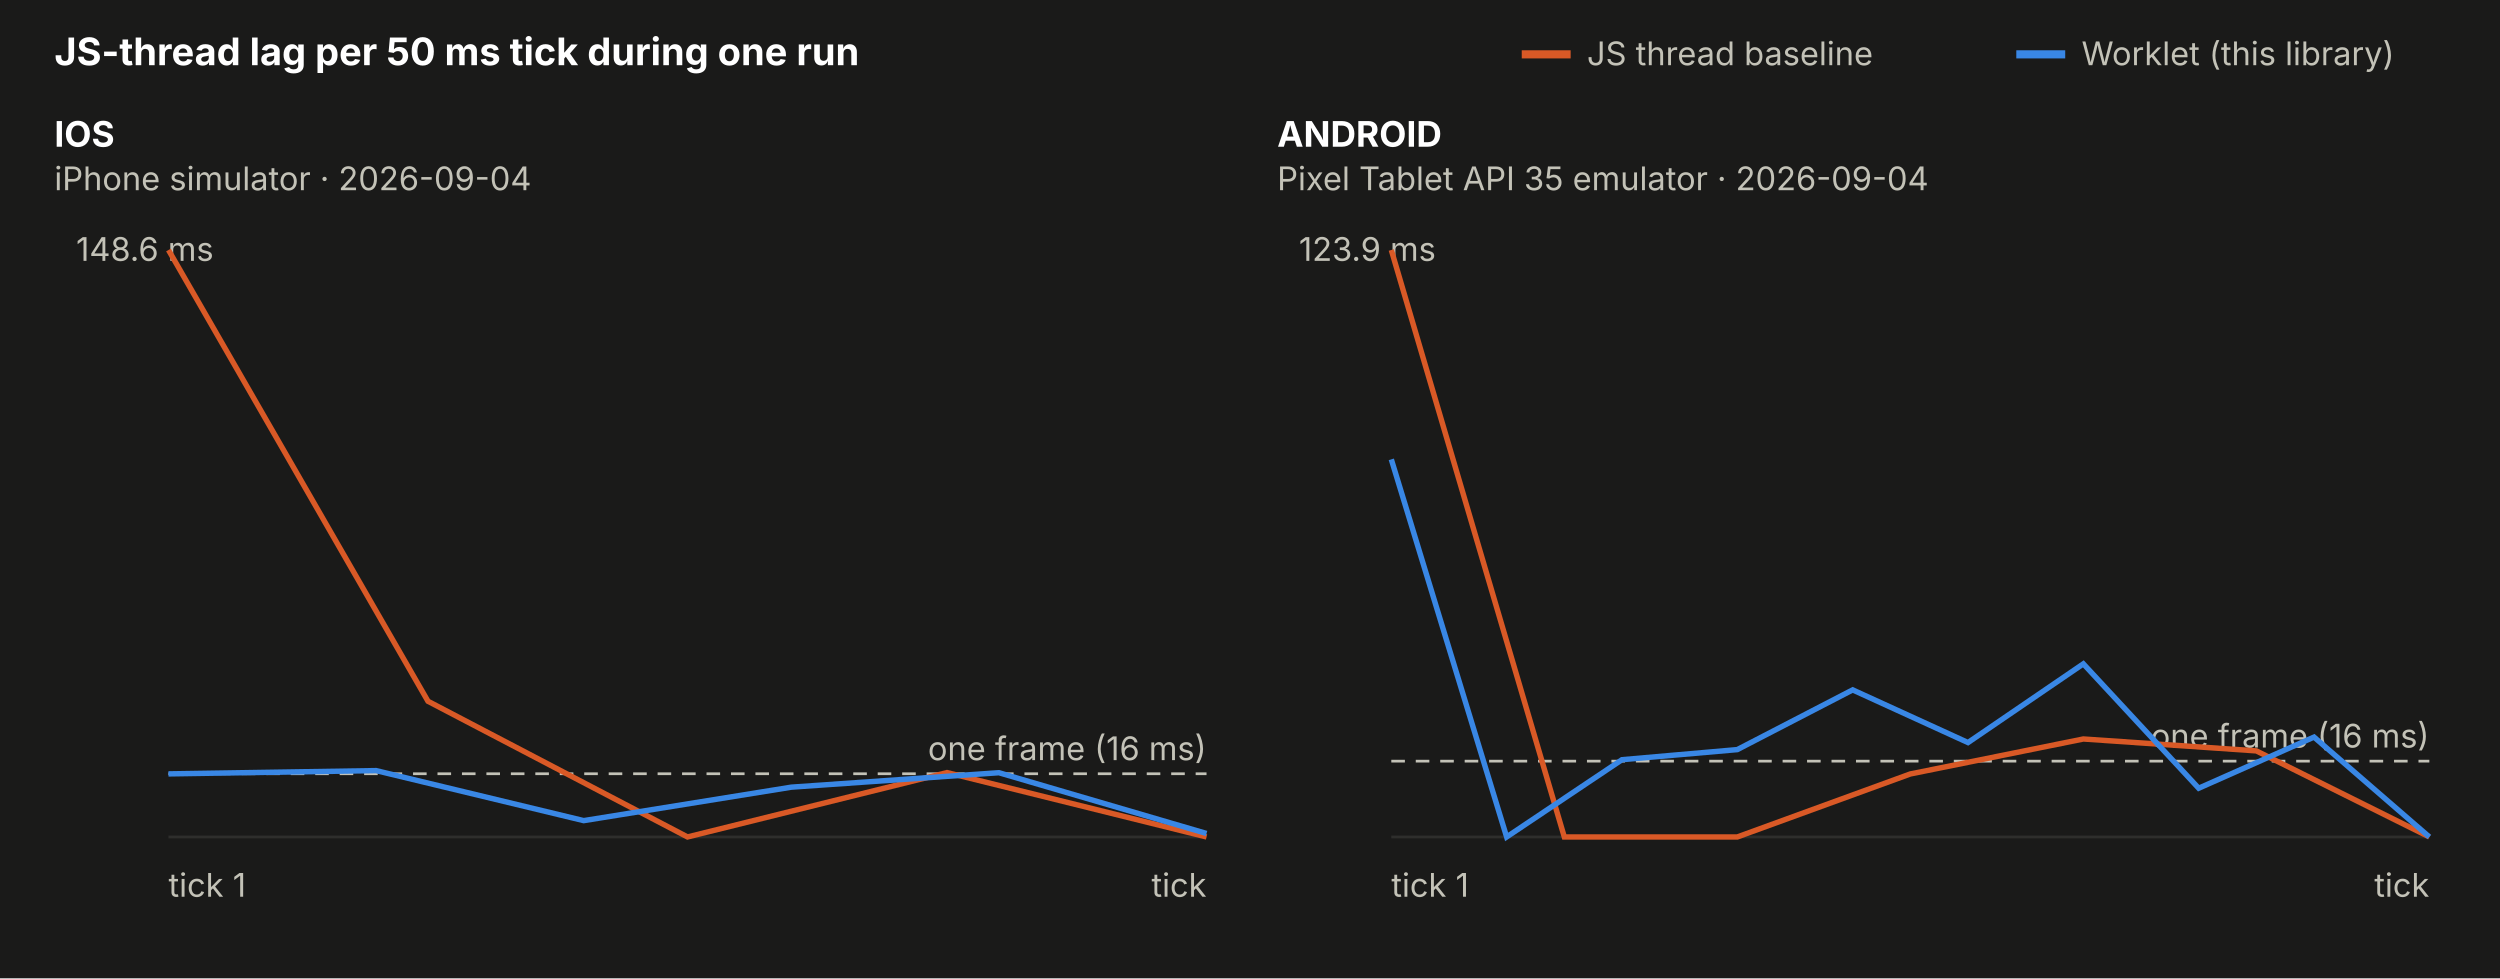
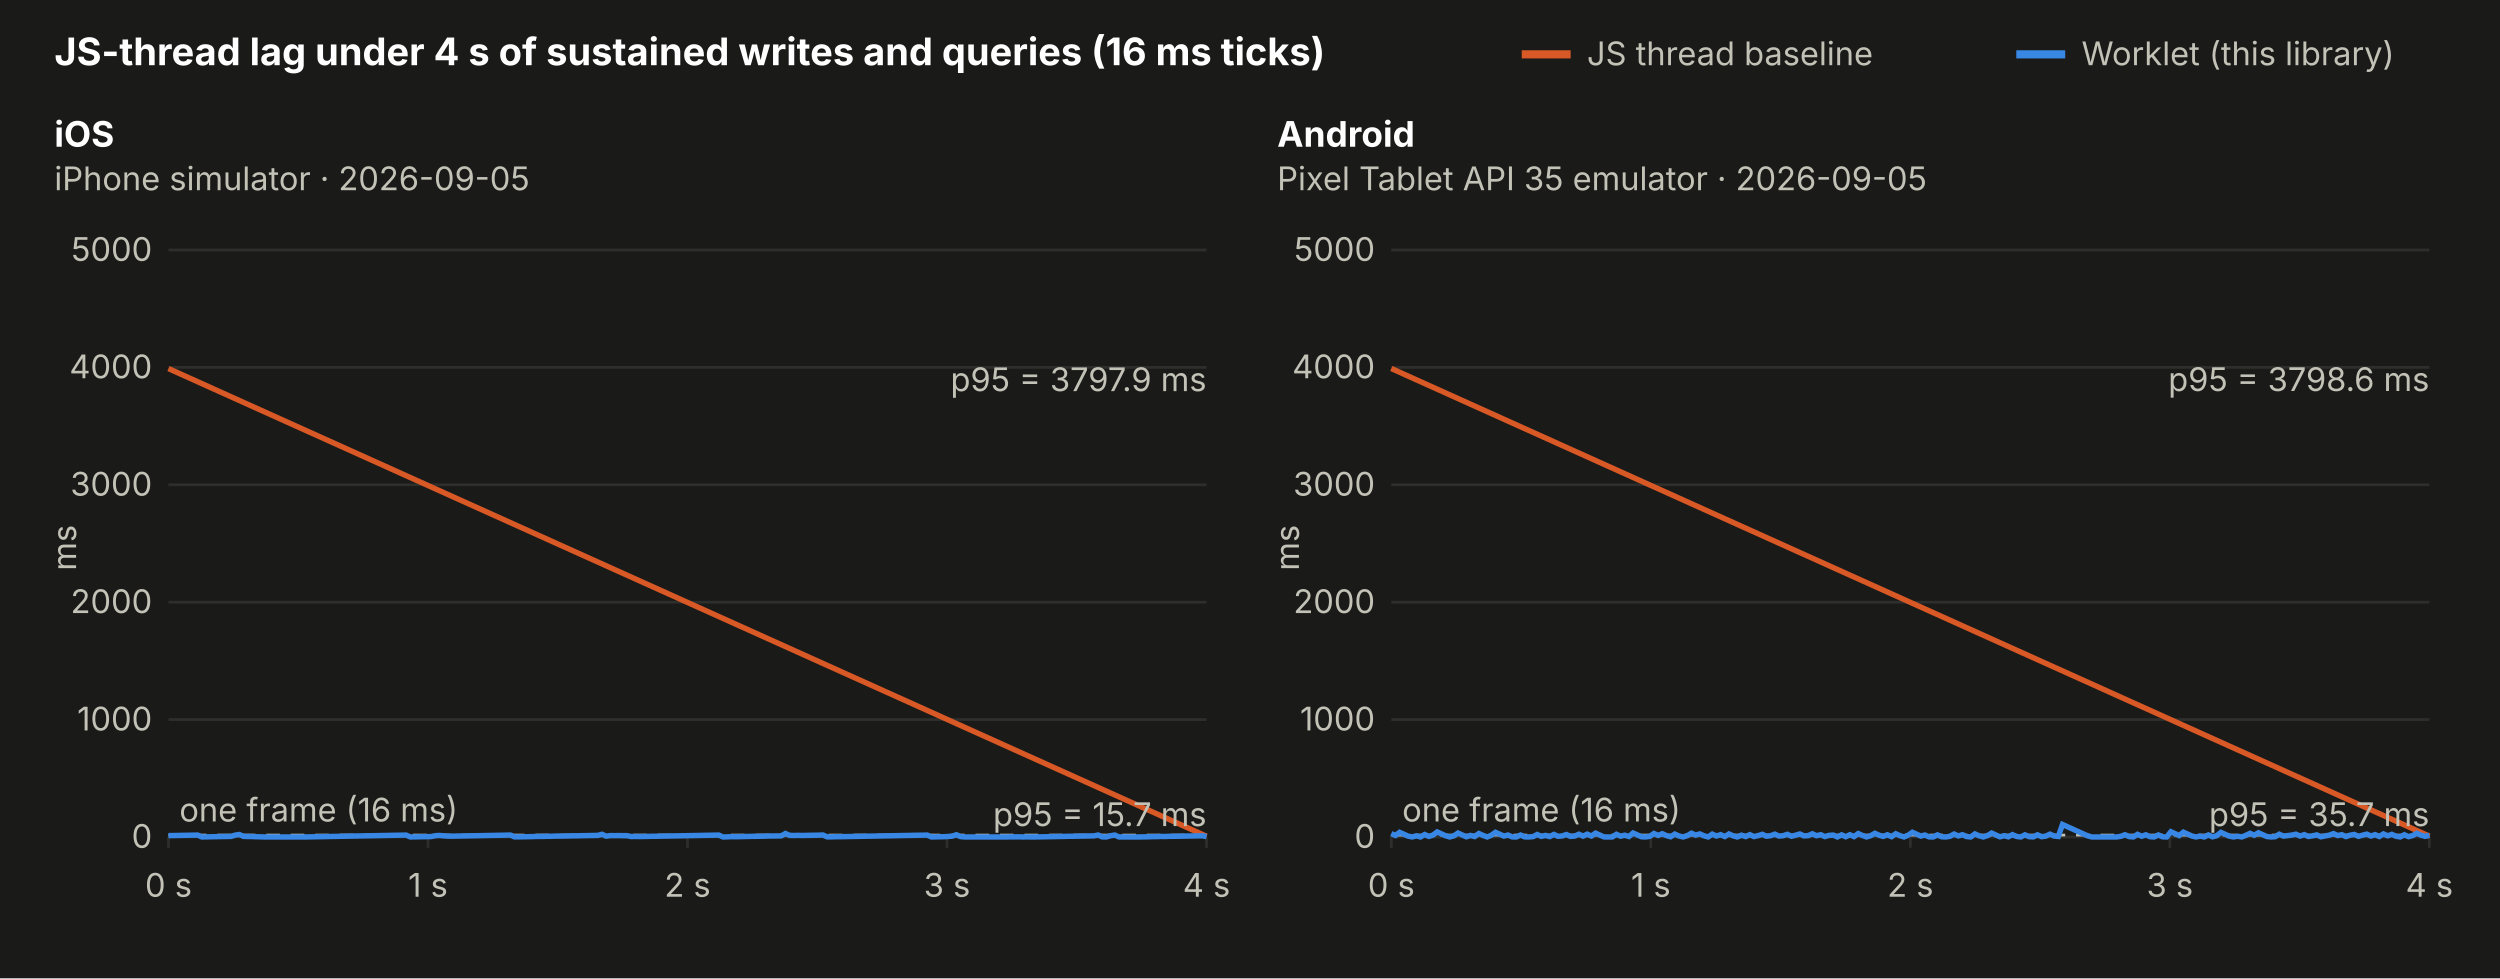
<svg xmlns="http://www.w3.org/2000/svg" role="img" aria-labelledby="title" viewBox="0 0 920 360" width="920" height="360">
  <rect width="100%" height="100%" fill="#1a1a19" />
  <g font-family="system-ui,-apple-system,BlinkMacSystemFont,Segoe UI,sans-serif">
-     <text x="20" y="24" fill="#ffffff" font-size="14" font-weight="700">JS-thread lag per 50 ms tick during one run</text>
+     <text x="20" y="24" fill="#ffffff" font-size="14" font-weight="700">JS-thread lag under 4 s of sustained writes and queries (16 ms ticks)</text>
    <g aria-label="Legend" font-size="12" fill="#c3c2b7">
      <line x1="560" x2="578" y1="20" y2="20" stroke="#d95926" stroke-width="3" />
      <text x="584" y="24">JS thread baseline</text>
      <line x1="742" x2="760" y1="20" y2="20" stroke="#3987e5" stroke-width="3" />
      <text x="766" y="24">Worklet (this library)</text>
    </g>
-     <text x="20" y="54" fill="#ffffff" font-size="13" font-weight="700">IOS</text>
-     <text x="20" y="70" fill="#c3c2b7" font-size="12">iPhone simulator · 2026-09-04</text>
-     <line x1="62" x2="444" y1="308" y2="308" stroke="#2e2e2c" />
-     <line x1="62" x2="444" y1="284.74" y2="284.74" stroke="#c3c2b7" stroke-dasharray="5 4" />
-     <text x="444" y="279.74" text-anchor="end" fill="#c3c2b7" font-size="12">one frame (16 ms)</text>
-     <text x="28" y="96" fill="#c3c2b7" font-size="12">148.6 ms</text>
-     <text x="62" y="330" fill="#c3c2b7" font-size="12">tick 1</text>
-     <text x="444" y="330" text-anchor="end" fill="#c3c2b7" font-size="12">tick</text>
-     <polyline points="62,92 157.5,258.066 253,308 348.5,284.309 444,308" fill="none" stroke="#d95926" stroke-width="2" aria-label="JS thread baseline" />
-     <polyline points="62,284.792 138.4,283.581 214.8,301.991 291.2,289.676 367.6,284.357 444,306.724" fill="none" stroke="#3987e5" stroke-width="2" aria-label="Worklet (this library)" />
-     <text x="470" y="54" fill="#ffffff" font-size="13" font-weight="700">ANDROID</text>
-     <text x="470" y="70" fill="#c3c2b7" font-size="12">Pixel Tablet API 35 emulator · 2026-09-04</text>
-     <line x1="512" x2="894" y1="308" y2="308" stroke="#2e2e2c" />
-     <line x1="512" x2="894" y1="280.101" y2="280.101" stroke="#c3c2b7" stroke-dasharray="5 4" />
-     <text x="894" y="275.101" text-anchor="end" fill="#c3c2b7" font-size="12">one frame (16 ms)</text>
-     <text x="478" y="96" fill="#c3c2b7" font-size="12">123.9 ms</text>
-     <text x="512" y="330" fill="#c3c2b7" font-size="12">tick 1</text>
-     <text x="894" y="330" text-anchor="end" fill="#c3c2b7" font-size="12">tick</text>
-     <polyline points="512,92 575.667,308 639.333,308 703,284.813 766.667,271.948 830.333,276.329 894,308" fill="none" stroke="#d95926" stroke-width="2" aria-label="JS thread baseline" />
-     <polyline points="512,169.039 554.444,308 596.889,279.568 639.333,275.853 681.778,253.878 724.222,273.263 766.667,244.291 809.111,290.068 851.556,271.24 894,308" fill="none" stroke="#3987e5" stroke-width="2" aria-label="Worklet (this library)" />
+     <text x="20" y="54" fill="#ffffff" font-size="13" font-weight="700">iOS</text>
+     <text x="20" y="70" fill="#c3c2b7" font-size="12">iPhone simulator · 2026-09-05</text>
+     <g aria-label="Y axis">
+       <line x1="62" x2="444" y1="308" y2="308" stroke="#2e2e2c" />
+       <text x="56" y="312" text-anchor="end" fill="#c3c2b7" font-size="12" data-axis-tick="0">0</text>
+       <line x1="62" x2="444" y1="264.8" y2="264.8" stroke="#2e2e2c" />
+       <text x="56" y="268.8" text-anchor="end" fill="#c3c2b7" font-size="12" data-axis-tick="1000">1000</text>
+       <line x1="62" x2="444" y1="221.6" y2="221.6" stroke="#2e2e2c" />
+       <text x="56" y="225.6" text-anchor="end" fill="#c3c2b7" font-size="12" data-axis-tick="2000">2000</text>
+       <line x1="62" x2="444" y1="178.4" y2="178.4" stroke="#2e2e2c" />
+       <text x="56" y="182.4" text-anchor="end" fill="#c3c2b7" font-size="12" data-axis-tick="3000">3000</text>
+       <line x1="62" x2="444" y1="135.2" y2="135.2" stroke="#2e2e2c" />
+       <text x="56" y="139.2" text-anchor="end" fill="#c3c2b7" font-size="12" data-axis-tick="4000">4000</text>
+       <line x1="62" x2="444" y1="92" y2="92" stroke="#2e2e2c" />
+       <text x="56" y="96" text-anchor="end" fill="#c3c2b7" font-size="12" data-axis-tick="5000">5000</text>
+       <text transform="translate(28 210) rotate(-90)" fill="#c3c2b7" font-size="12">ms</text>
+     </g>
+     <line x1="62" x2="444" y1="307.309" y2="307.309" stroke="#c3c2b7" stroke-dasharray="5 4" />
+     <text x="66" y="302.309" fill="#c3c2b7" font-size="12">one frame (16 ms)</text>
+     <line x1="62" x2="62" y1="308" y2="312" stroke="#2e2e2c" />
+     <text x="62" y="330" text-anchor="middle" fill="#c3c2b7" font-size="12">0 s</text>
+     <line x1="157.5" x2="157.5" y1="308" y2="312" stroke="#2e2e2c" />
+     <text x="157.5" y="330" text-anchor="middle" fill="#c3c2b7" font-size="12">1 s</text>
+     <line x1="253" x2="253" y1="308" y2="312" stroke="#2e2e2c" />
+     <text x="253" y="330" text-anchor="middle" fill="#c3c2b7" font-size="12">2 s</text>
+     <line x1="348.5" x2="348.5" y1="308" y2="312" stroke="#2e2e2c" />
+     <text x="348.5" y="330" text-anchor="middle" fill="#c3c2b7" font-size="12">3 s</text>
+     <line x1="444" x2="444" y1="308" y2="312" stroke="#2e2e2c" />
+     <text x="444" y="330" text-anchor="middle" fill="#c3c2b7" font-size="12">4 s</text>
+     <polyline points="62,135.637 63.534,136.328 65.068,137.02 66.602,137.711 68.137,138.402 69.671,139.093 71.205,139.784 72.739,140.476 74.273,141.167 75.807,141.858 77.341,142.549 78.876,143.24 80.41,143.932 81.944,144.623 83.478,145.314 85.012,146.005 86.546,146.696 88.08,147.388 89.614,148.079 91.149,148.77 92.683,149.461 94.217,150.152 95.751,150.844 97.285,151.535 98.819,152.226 100.353,152.917 101.888,153.608 103.422,154.3 104.956,154.991 106.49,155.682 108.024,156.373 109.558,157.064 111.092,157.756 112.627,158.447 114.161,159.138 115.695,159.829 117.229,160.52 118.763,161.212 120.297,161.903 121.831,162.594 123.365,163.285 124.9,163.976 126.434,164.668 127.968,165.359 129.502,166.05 131.036,166.741 132.57,167.432 134.104,168.124 135.639,168.815 137.173,169.506 138.707,170.197 140.241,170.888 141.775,171.58 143.309,172.271 144.843,172.962 146.378,173.653 147.912,174.344 149.446,175.036 150.98,175.727 152.514,176.418 154.048,177.109 155.582,177.8 157.116,178.492 158.651,179.183 160.185,179.874 161.719,180.565 163.253,181.256 164.787,181.948 166.321,182.639 167.855,183.33 169.39,184.021 170.924,184.712 172.458,185.404 173.992,186.095 175.526,186.786 177.06,187.477 178.594,188.168 180.129,188.86 181.663,189.551 183.197,190.242 184.731,190.933 186.265,191.624 187.799,192.316 189.333,193.007 190.867,193.698 192.402,194.389 193.936,195.08 195.47,195.772 197.004,196.463 198.538,197.154 200.072,197.845 201.606,198.536 203.141,199.228 204.675,199.919 206.209,200.61 207.743,201.301 209.277,201.992 210.811,202.684 212.345,203.375 213.88,204.066 215.414,204.757 216.948,205.448 218.482,206.14 220.016,206.831 221.55,207.522 223.084,208.213 224.618,208.904 226.153,209.596 227.687,210.287 229.221,210.978 230.755,211.669 232.289,212.36 233.823,213.052 235.357,213.743 236.892,214.434 238.426,215.125 239.96,215.816 241.494,216.508 243.028,217.199 244.562,217.89 246.096,218.581 247.631,219.272 249.165,219.964 250.699,220.655 252.233,221.346 253.767,222.037 255.301,222.728 256.835,223.42 258.369,224.111 259.904,224.802 261.438,225.493 262.972,226.184 264.506,226.876 266.04,227.567 267.574,228.258 269.108,228.949 270.643,229.64 272.177,230.332 273.711,231.023 275.245,231.714 276.779,232.405 278.313,233.096 279.847,233.788 281.382,234.479 282.916,235.17 284.45,235.861 285.984,236.552 287.518,237.244 289.052,237.935 290.586,238.626 292.12,239.317 293.655,240.008 295.189,240.7 296.723,241.391 298.257,242.082 299.791,242.773 301.325,243.464 302.859,244.156 304.394,244.847 305.928,245.538 307.462,246.229 308.996,246.92 310.53,247.612 312.064,248.303 313.598,248.994 315.133,249.685 316.667,250.376 318.201,251.068 319.735,251.759 321.269,252.45 322.803,253.141 324.337,253.832 325.871,254.524 327.406,255.215 328.94,255.906 330.474,256.597 332.008,257.288 333.542,257.98 335.076,258.671 336.61,259.362 338.145,260.053 339.679,260.744 341.213,261.436 342.747,262.127 344.281,262.818 345.815,263.509 347.349,264.2 348.884,264.892 350.418,265.583 351.952,266.274 353.486,266.965 355.02,267.656 356.554,268.348 358.088,269.039 359.622,269.73 361.157,270.421 362.691,271.112 364.225,271.804 365.759,272.495 367.293,273.186 368.827,273.877 370.361,274.568 371.896,275.26 373.43,275.951 374.964,276.642 376.498,277.333 378.032,278.024 379.566,278.716 381.1,279.407 382.635,280.098 384.169,280.789 385.703,281.48 387.237,282.172 388.771,282.863 390.305,283.554 391.839,284.245 393.373,284.936 394.908,285.628 396.442,286.319 397.976,287.01 399.51,287.701 401.044,288.392 402.578,289.084 404.112,289.775 405.647,290.466 407.181,291.157 408.715,291.848 410.249,292.54 411.783,293.231 413.317,293.922 414.851,294.613 416.386,295.304 417.92,295.996 419.454,296.687 420.988,297.378 422.522,298.069 424.056,298.76 425.59,299.452 427.124,300.143 428.659,300.834 430.193,301.525 431.727,302.216 433.261,302.908 434.795,303.599 436.329,304.29 437.863,304.981 439.398,305.672 440.932,306.364 442.466,307.055 444,307.746" fill="none" stroke="#d95926" stroke-width="2" aria-label="JS thread baseline" />
+     <polyline points="62,307.505 63.534,307.479 65.068,307.45 66.602,307.421 68.137,307.393 69.671,307.363 71.205,307.334 72.739,307.306 74.273,307.997 75.807,307.969 77.341,307.94 78.876,307.905 80.41,307.875 81.944,307.853 83.478,307.824 85.012,307.796 86.546,307.32 88.08,307.102 89.614,307.793 91.149,307.834 92.683,307.846 94.217,307.921 95.751,307.95 97.285,308 98.819,308 100.353,308 101.888,308 103.422,308 104.956,308 106.49,308 108.024,308 109.558,308 111.092,308 112.627,307.997 114.161,307.969 115.695,307.94 117.229,307.911 118.763,307.882 120.297,307.853 121.831,307.824 123.365,307.796 124.9,307.767 126.434,307.738 127.968,307.709 129.502,307.68 131.036,307.652 132.57,307.622 134.104,307.594 135.639,307.565 137.173,307.537 138.707,307.507 140.241,307.478 141.775,307.45 143.309,307.421 144.843,307.392 146.378,307.364 147.912,307.335 149.446,307.306 150.98,307.997 152.514,307.968 154.048,307.939 155.582,307.911 157.116,307.883 158.651,307.853 160.185,307.538 161.719,307.437 163.253,307.59 164.787,307.687 166.321,307.709 167.855,307.68 169.39,307.651 170.924,307.623 172.458,307.594 173.992,307.565 175.526,307.536 177.06,307.507 178.594,307.479 180.129,307.447 181.663,307.421 183.197,307.393 184.731,307.364 186.265,307.335 187.799,307.29 189.333,307.981 190.867,307.968 192.402,307.94 193.936,307.91 195.47,307.882 197.004,307.834 198.538,307.805 200.072,307.795 201.606,307.745 203.141,307.738 204.675,307.665 206.209,307.681 207.743,307.652 209.277,307.622 210.811,307.58 212.345,307.565 213.88,307.528 215.414,307.507 216.948,307.479 218.482,307.45 220.016,307.421 221.55,307.02 223.084,307.711 224.618,307.485 226.153,307.522 227.687,307.484 229.221,307.529 230.755,307.521 232.289,307.852 233.823,307.817 235.357,307.854 236.892,307.82 238.426,307.796 239.96,307.747 241.494,307.738 243.028,307.709 244.562,307.681 246.096,307.651 247.631,307.622 249.165,307.594 250.699,307.565 252.233,307.536 253.767,307.507 255.301,307.478 256.835,307.45 258.369,307.421 259.904,307.391 261.438,307.363 262.972,307.333 264.506,307.306 266.04,307.997 267.574,307.968 269.108,307.887 270.643,307.911 272.177,307.882 273.711,307.853 275.245,307.806 276.779,307.777 278.313,307.767 279.847,307.738 281.382,307.709 282.916,307.64 284.45,307.642 285.984,307.623 287.518,307.594 289.052,306.725 290.586,307.416 292.12,307.447 293.655,307.411 295.189,307.45 296.723,307.421 298.257,307.393 299.791,307.364 301.325,307.335 302.859,307.28 304.394,307.972 305.928,307.968 307.462,307.909 308.996,307.911 310.53,307.874 312.064,307.854 313.598,307.825 315.133,307.796 316.667,307.767 318.201,307.738 319.735,307.709 321.269,307.681 322.803,307.651 324.337,307.622 325.871,307.594 327.406,307.565 328.94,307.536 330.474,307.507 332.008,307.479 333.542,307.45 335.076,307.421 336.61,307.392 338.145,307.363 339.679,307.335 341.213,307.306 342.747,307.997 344.281,307.968 345.815,307.94 347.349,307.911 348.884,307.828 350.418,307.696 351.952,307.187 353.486,307.879 355.02,308 356.554,308 358.088,308 359.622,308 361.157,308 362.691,308 364.225,308 365.759,308 367.293,308 368.827,308 370.361,308 371.896,307.959 373.43,307.976 374.964,307.949 376.498,307.996 378.032,307.969 379.566,308 381.1,307.986 382.635,307.968 384.169,307.94 385.703,307.911 387.237,307.882 388.771,307.853 390.305,307.825 391.839,307.796 393.373,307.754 394.908,307.739 396.442,307.709 397.976,307.681 399.51,307.652 401.044,307.623 402.578,307.594 404.112,307.291 405.647,307.982 407.181,307.987 408.715,307.539 410.249,307.3 411.783,307.991 413.317,308 414.851,307.986 416.386,308 417.92,308 419.454,307.998 420.988,307.969 422.522,307.939 424.056,307.887 425.59,307.882 427.124,307.807 428.659,307.824 430.193,307.767 431.727,307.767 433.261,307.738 434.795,307.71 436.329,307.68 437.863,307.652 439.398,307.623 440.932,307.595 442.466,307.565 444,307.851" fill="none" stroke="#3987e5" stroke-width="2" aria-label="Worklet (this library)" />
+     <text x="444" y="143.932" text-anchor="end" fill="#c3c2b7" font-size="12">p95 = 3797.9 ms</text>
+     <text x="444" y="304" text-anchor="end" fill="#c3c2b7" font-size="12">p95 = 15.7 ms</text>
+     <text x="470" y="54" fill="#ffffff" font-size="13" font-weight="700">Android</text>
+     <text x="470" y="70" fill="#c3c2b7" font-size="12">Pixel Tablet API 35 emulator · 2026-09-05</text>
+     <g aria-label="Y axis">
+       <line x1="512" x2="894" y1="308" y2="308" stroke="#2e2e2c" />
+       <text x="506" y="312" text-anchor="end" fill="#c3c2b7" font-size="12" data-axis-tick="0">0</text>
+       <line x1="512" x2="894" y1="264.8" y2="264.8" stroke="#2e2e2c" />
+       <text x="506" y="268.8" text-anchor="end" fill="#c3c2b7" font-size="12" data-axis-tick="1000">1000</text>
+       <line x1="512" x2="894" y1="221.6" y2="221.6" stroke="#2e2e2c" />
+       <text x="506" y="225.6" text-anchor="end" fill="#c3c2b7" font-size="12" data-axis-tick="2000">2000</text>
+       <line x1="512" x2="894" y1="178.4" y2="178.4" stroke="#2e2e2c" />
+       <text x="506" y="182.4" text-anchor="end" fill="#c3c2b7" font-size="12" data-axis-tick="3000">3000</text>
+       <line x1="512" x2="894" y1="135.2" y2="135.2" stroke="#2e2e2c" />
+       <text x="506" y="139.2" text-anchor="end" fill="#c3c2b7" font-size="12" data-axis-tick="4000">4000</text>
+       <line x1="512" x2="894" y1="92" y2="92" stroke="#2e2e2c" />
+       <text x="506" y="96" text-anchor="end" fill="#c3c2b7" font-size="12" data-axis-tick="5000">5000</text>
+       <text transform="translate(478 210) rotate(-90)" fill="#c3c2b7" font-size="12">ms</text>
+     </g>
+     <line x1="512" x2="894" y1="307.309" y2="307.309" stroke="#c3c2b7" stroke-dasharray="5 4" />
+     <text x="516" y="302.309" fill="#c3c2b7" font-size="12">one frame (16 ms)</text>
+     <line x1="512" x2="512" y1="308" y2="312" stroke="#2e2e2c" />
+     <text x="512" y="330" text-anchor="middle" fill="#c3c2b7" font-size="12">0 s</text>
+     <line x1="607.5" x2="607.5" y1="308" y2="312" stroke="#2e2e2c" />
+     <text x="607.5" y="330" text-anchor="middle" fill="#c3c2b7" font-size="12">1 s</text>
+     <line x1="703" x2="703" y1="308" y2="312" stroke="#2e2e2c" />
+     <text x="703" y="330" text-anchor="middle" fill="#c3c2b7" font-size="12">2 s</text>
+     <line x1="798.5" x2="798.5" y1="308" y2="312" stroke="#2e2e2c" />
+     <text x="798.5" y="330" text-anchor="middle" fill="#c3c2b7" font-size="12">3 s</text>
+     <line x1="894" x2="894" y1="308" y2="312" stroke="#2e2e2c" />
+     <text x="894" y="330" text-anchor="middle" fill="#c3c2b7" font-size="12">4 s</text>
+     <polyline points="512,135.605 513.534,136.296 515.068,136.987 516.602,137.679 518.137,138.37 519.671,139.061 521.205,139.752 522.739,140.443 524.273,141.135 525.807,141.826 527.341,142.517 528.876,143.208 530.41,143.899 531.944,144.591 533.478,145.282 535.012,145.973 536.546,146.664 538.08,147.355 539.614,148.047 541.149,148.738 542.683,149.429 544.217,150.12 545.751,150.811 547.285,151.503 548.819,152.194 550.353,152.885 551.888,153.576 553.422,154.267 554.956,154.959 556.49,155.65 558.024,156.341 559.558,157.032 561.092,157.723 562.627,158.415 564.161,159.106 565.695,159.797 567.229,160.488 568.763,161.179 570.297,161.871 571.831,162.562 573.365,163.253 574.9,163.944 576.434,164.635 577.968,165.327 579.502,166.018 581.036,166.709 582.57,167.4 584.104,168.091 585.639,168.783 587.173,169.474 588.707,170.165 590.241,170.856 591.775,171.547 593.309,172.239 594.843,172.93 596.378,173.621 597.912,174.312 599.446,175.003 600.98,175.695 602.514,176.386 604.048,177.077 605.582,177.768 607.116,178.459 608.651,179.151 610.185,179.842 611.719,180.533 613.253,181.224 614.787,181.915 616.321,182.607 617.855,183.298 619.39,183.989 620.924,184.68 622.458,185.371 623.992,186.063 625.526,186.754 627.06,187.445 628.594,188.136 630.129,188.827 631.663,189.519 633.197,190.21 634.731,190.901 636.265,191.592 637.799,192.283 639.333,192.975 640.867,193.666 642.402,194.357 643.936,195.048 645.47,195.739 647.004,196.431 648.538,197.122 650.072,197.813 651.606,198.504 653.141,199.195 654.675,199.887 656.209,200.578 657.743,201.269 659.277,201.96 660.811,202.651 662.345,203.343 663.88,204.034 665.414,204.725 666.948,205.416 668.482,206.107 670.016,206.799 671.55,207.49 673.084,208.181 674.618,208.872 676.153,209.563 677.687,210.255 679.221,210.946 680.755,211.637 682.289,212.328 683.823,213.019 685.357,213.711 686.892,214.402 688.426,215.093 689.96,215.784 691.494,216.475 693.028,217.167 694.562,217.858 696.096,218.549 697.631,219.24 699.165,219.931 700.699,220.623 702.233,221.314 703.767,222.005 705.301,222.696 706.835,223.387 708.369,224.079 709.904,224.77 711.438,225.461 712.972,226.152 714.506,226.843 716.04,227.535 717.574,228.226 719.108,228.917 720.643,229.608 722.177,230.299 723.711,230.991 725.245,231.682 726.779,232.373 728.313,233.064 729.847,233.755 731.382,234.447 732.916,235.138 734.45,235.829 735.984,236.52 737.518,237.211 739.052,237.903 740.586,238.594 742.12,239.285 743.655,239.976 745.189,240.667 746.723,241.359 748.257,242.05 749.791,242.741 751.325,243.432 752.859,244.123 754.394,244.815 755.928,245.506 757.462,246.197 758.996,246.888 760.53,247.579 762.064,248.271 763.598,248.962 765.133,249.653 766.667,250.344 768.201,251.035 769.735,251.727 771.269,252.418 772.803,253.109 774.337,253.8 775.871,254.491 777.406,255.183 778.94,255.874 780.474,256.565 782.008,257.256 783.542,257.947 785.076,258.639 786.61,259.33 788.145,260.021 789.679,260.712 791.213,261.403 792.747,262.095 794.281,262.786 795.815,263.477 797.349,264.168 798.884,264.859 800.418,265.551 801.952,266.242 803.486,266.933 805.02,267.624 806.554,268.315 808.088,269.007 809.622,269.698 811.157,270.389 812.691,271.08 814.225,271.771 815.759,272.463 817.293,273.154 818.827,273.845 820.361,274.536 821.896,275.227 823.43,275.919 824.964,276.61 826.498,277.301 828.032,277.992 829.566,278.683 831.1,279.375 832.635,280.066 834.169,280.757 835.703,281.448 837.237,282.139 838.771,282.831 840.305,283.522 841.839,284.213 843.373,284.904 844.908,285.595 846.442,286.287 847.976,286.978 849.51,287.669 851.044,288.36 852.578,289.051 854.112,289.743 855.647,290.434 857.181,291.125 858.715,291.816 860.249,292.507 861.783,293.199 863.317,293.89 864.851,294.581 866.386,295.272 867.92,295.963 869.454,296.655 870.988,297.346 872.522,298.037 874.056,298.728 875.59,299.419 877.124,300.111 878.659,300.802 880.193,301.493 881.727,302.184 883.261,302.875 884.795,303.567 886.329,304.258 887.863,304.949 889.398,305.64 890.932,306.331 892.466,307.023 894,307.714" fill="none" stroke="#d95926" stroke-width="2" aria-label="JS thread baseline" />
+     <polyline points="512,306.754 513.534,307.445 515.068,306.295 516.602,306.986 518.137,307.677 519.671,308 521.205,307.585 522.739,308 524.273,307.101 525.807,307.792 527.341,307.31 528.876,306.151 530.41,306.842 531.944,307.533 533.478,308 535.012,307.594 536.546,306.563 538.08,307.254 539.614,307.945 541.149,307.442 542.683,307.846 544.217,306.733 545.751,307.424 547.285,308 548.819,307.377 550.353,306.29 551.888,306.981 553.422,307.672 554.956,307.288 556.49,307.979 558.024,308 559.558,307.287 561.092,307.978 562.627,308 564.161,307.874 565.695,307.104 567.229,307.795 568.763,307.427 570.297,307.859 571.831,307.064 573.365,307.755 574.9,307.612 576.434,307.108 577.968,307.799 579.502,307.665 581.036,306.997 582.57,307.688 584.104,306.971 585.639,307.662 587.173,306.595 588.707,307.287 590.241,307.978 591.775,308 593.309,308 594.843,307.022 596.378,307.713 597.912,307.349 599.446,307.837 600.98,306.547 602.514,307.238 604.048,307.929 605.582,308 607.116,307.766 608.651,306.727 610.185,307.418 611.719,306.806 613.253,307.497 614.787,307.93 616.321,306.942 617.855,307.633 619.39,308 620.924,307.532 622.458,306.624 623.992,307.315 625.526,306.879 627.06,307.571 628.594,308 630.129,306.962 631.663,307.653 633.197,307.16 634.731,307.851 636.265,306.901 637.799,307.592 639.333,308 640.867,307.342 642.402,307.867 643.936,307.162 645.47,307.853 647.004,307.5 648.538,307.034 650.072,307.725 651.606,307.528 653.141,306.974 654.675,307.665 656.209,307.54 657.743,307.039 659.277,307.73 660.811,307.342 662.345,306.911 663.88,307.603 665.414,307.502 666.948,306.837 668.482,307.528 670.016,307.168 671.55,307.859 673.084,307.412 674.618,307.308 676.153,307.999 677.687,307.225 679.221,307.916 680.755,307.182 682.289,307.873 683.823,306.746 685.357,307.437 686.892,308 688.426,307.52 689.96,306.662 691.494,307.353 693.028,307.804 694.562,307.2 696.096,307.891 697.631,306.823 699.165,307.515 700.699,308 702.233,307.336 703.767,306.286 705.301,306.977 706.835,307.668 708.369,307.288 709.904,307.979 711.438,308 712.972,307.236 714.506,307.927 716.04,308 717.574,307.761 719.108,306.925 720.643,307.616 722.177,307.169 723.711,307.861 725.245,308 726.779,306.884 728.313,307.575 729.847,308 731.382,307.513 732.916,306.567 734.45,307.258 735.984,307.95 737.518,307.528 739.052,307.952 740.586,307.136 742.12,307.828 743.655,308 745.189,307.209 746.723,307.901 748.257,307.976 749.791,307.214 751.325,307.906 752.859,307.697 754.394,306.973 755.928,307.664 757.462,307.815 758.996,303.416 760.53,304.108 762.064,304.799 763.598,305.49 765.133,306.181 766.667,306.872 768.201,307.564 769.735,308 771.269,308 772.803,308 774.337,308 775.871,308 777.406,308 778.94,308 780.474,307.757 782.008,307.18 783.542,307.871 785.076,308 786.61,307.042 788.145,307.733 789.679,307.208 791.213,307.899 792.747,308 794.281,307.265 795.815,307.956 797.349,308 798.884,306.088 800.418,306.779 801.952,307.471 803.486,306.242 805.02,306.933 806.554,307.624 808.088,308 809.622,307.693 811.157,308 812.691,307.263 814.225,307.954 815.759,307.54 817.293,306.312 818.827,307.003 820.361,307.694 821.896,308 823.43,307.724 824.964,308 826.498,307.398 828.032,306.664 829.566,307.355 831.1,306.456 832.635,307.147 834.169,307.838 835.703,308 837.237,307.914 838.771,306.992 840.305,307.683 841.839,307.501 843.373,307.31 844.908,306.983 846.442,307.674 847.976,307.142 849.51,307.833 851.044,307.569 852.578,307.251 854.112,307.942 855.647,307.624 857.181,307.34 858.715,306.77 860.249,307.461 861.783,307.171 863.317,307.863 864.851,307.344 866.386,307.072 867.92,307.763 869.454,307.338 870.988,306.965 872.522,307.656 874.056,307.145 875.59,307.836 877.124,306.881 878.659,307.572 880.193,307.044 881.727,307.736 883.261,308 884.795,307.194 886.329,307.886 887.863,307.486 889.398,306.649 890.932,307.34 892.466,307.777 894,307.371" fill="none" stroke="#3987e5" stroke-width="2" aria-label="Worklet (this library)" />
+     <text x="894" y="143.899" text-anchor="end" fill="#c3c2b7" font-size="12">p95 = 3798.6 ms</text>
+     <text x="894" y="304" text-anchor="end" fill="#c3c2b7" font-size="12">p95 = 35.7 ms</text>
  </g>
</svg>
